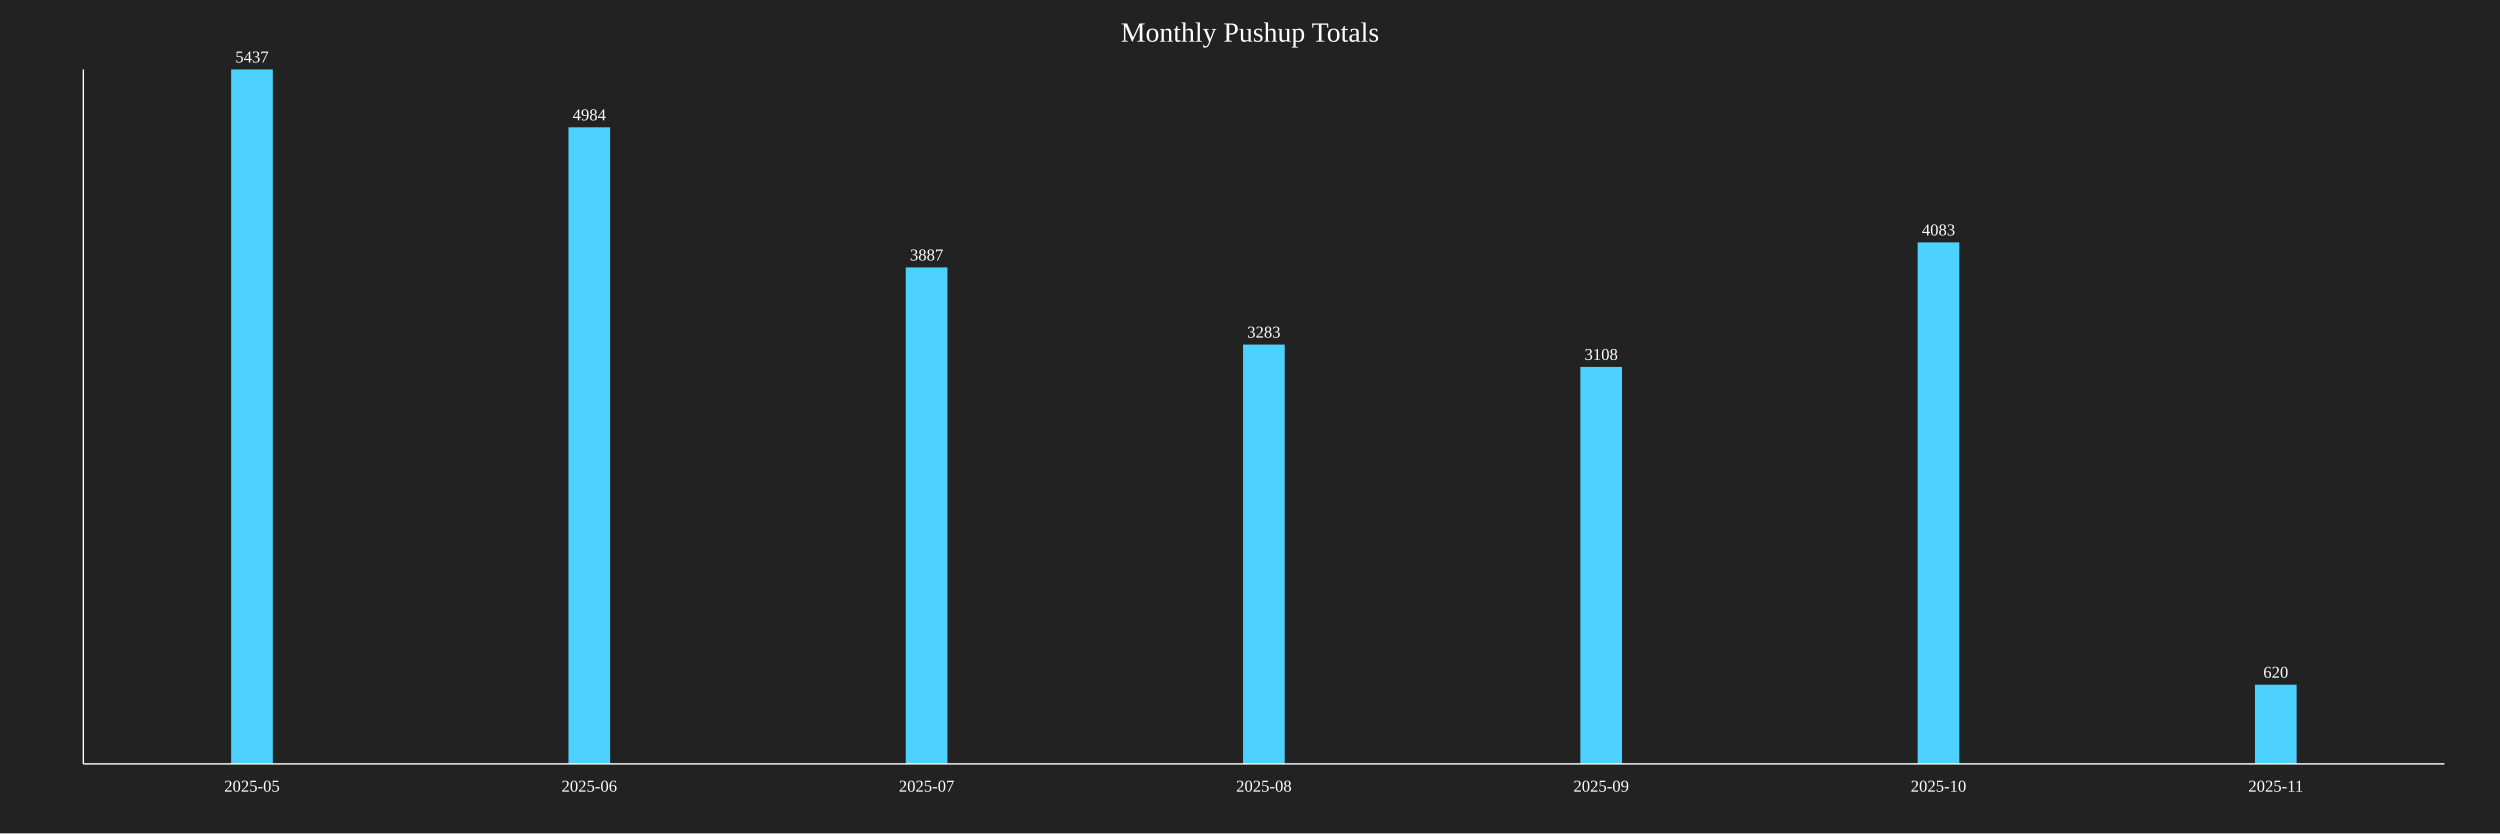
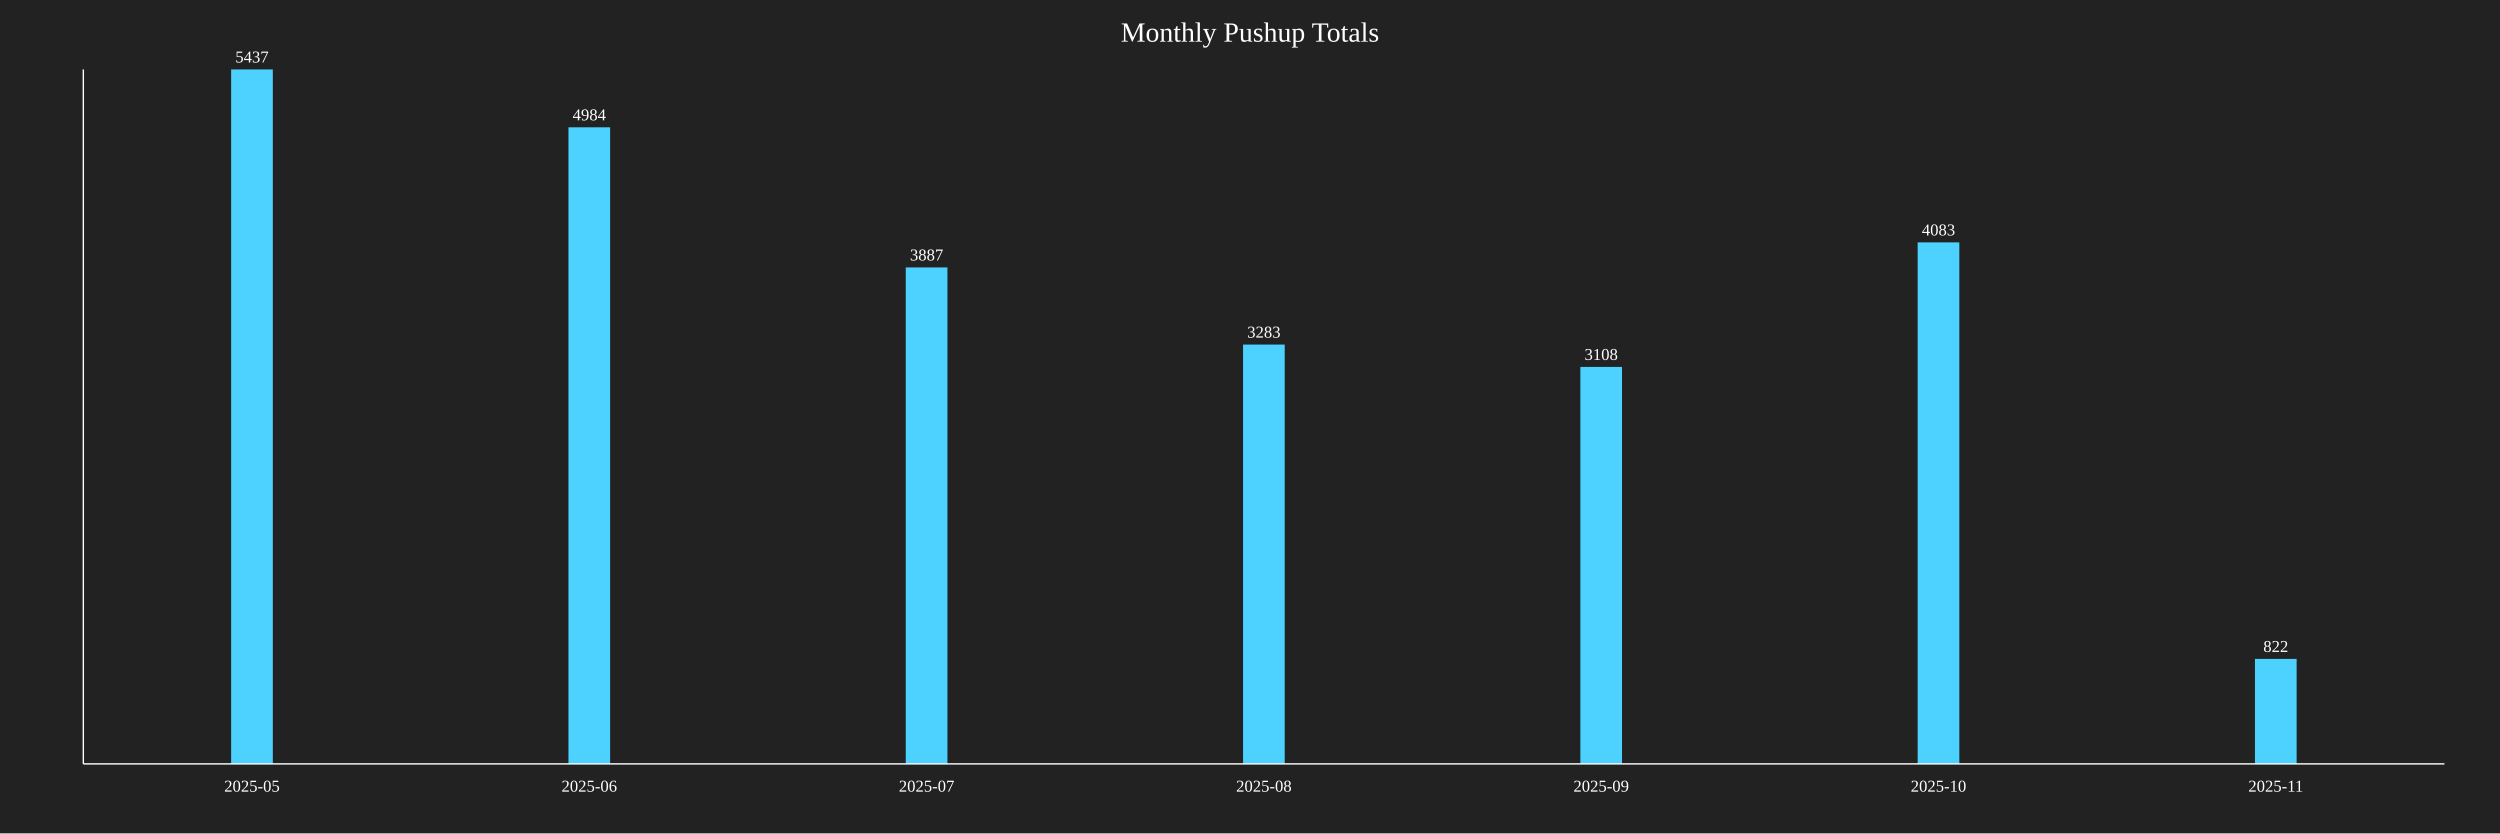
<svg xmlns="http://www.w3.org/2000/svg" baseProfile="full" height="600" version="1.1" width="1800">
  <defs />
  <rect fill="#222222" height="100%" width="100%" x="0" y="0" />
  <text fill="white" font-size="20" text-anchor="middle" x="900.0" y="30">Monthly Pushup Totals</text>
  <rect fill="#4DD2FF" height="500.0" width="30" x="166.429" y="50.0" />
  <text fill="white" font-size="12" text-anchor="middle" x="181.429" y="45.0">5437</text>
  <text fill="white" font-size="12" text-anchor="middle" x="181.429" y="570">2025-05</text>
  <rect fill="#4DD2FF" height="458.341" width="30" x="409.286" y="91.659" />
  <text fill="white" font-size="12" text-anchor="middle" x="424.286" y="86.659">4984</text>
  <text fill="white" font-size="12" text-anchor="middle" x="424.286" y="570">2025-06</text>
  <rect fill="#4DD2FF" height="357.458" width="30" x="652.143" y="192.542" />
  <text fill="white" font-size="12" text-anchor="middle" x="667.143" y="187.542">3887</text>
  <text fill="white" font-size="12" text-anchor="middle" x="667.143" y="570">2025-07</text>
  <rect fill="#4DD2FF" height="301.913" width="30" x="895.0" y="248.087" />
  <text fill="white" font-size="12" text-anchor="middle" x="910.0" y="243.087">3283</text>
  <text fill="white" font-size="12" text-anchor="middle" x="910.0" y="570">2025-08</text>
  <rect fill="#4DD2FF" height="285.819" width="30" x="1137.857" y="264.181" />
  <text fill="white" font-size="12" text-anchor="middle" x="1152.857" y="259.181">3108</text>
  <text fill="white" font-size="12" text-anchor="middle" x="1152.857" y="570">2025-09</text>
  <rect fill="#4DD2FF" height="375.483" width="30" x="1380.714" y="174.517" />
  <text fill="white" font-size="12" text-anchor="middle" x="1395.714" y="169.517">4083</text>
  <text fill="white" font-size="12" text-anchor="middle" x="1395.714" y="570">2025-10</text>
-   <rect fill="#4DD2FF" height="57.017" width="30" x="1623.571" y="492.983" />
-   <text fill="white" font-size="12" text-anchor="middle" x="1638.571" y="487.983">620</text>
+   <rect fill="#4DD2FF" height="75.593" width="30" x="1623.571" y="474.407" />
+   <text fill="white" font-size="12" text-anchor="middle" x="1638.571" y="469.407">822</text>
  <text fill="white" font-size="12" text-anchor="middle" x="1638.571" y="570">2025-11</text>
  <line stroke="white" x1="60" x2="60" y1="50" y2="550" />
  <line stroke="white" x1="60" x2="1760" y1="550" y2="550" />
</svg>
